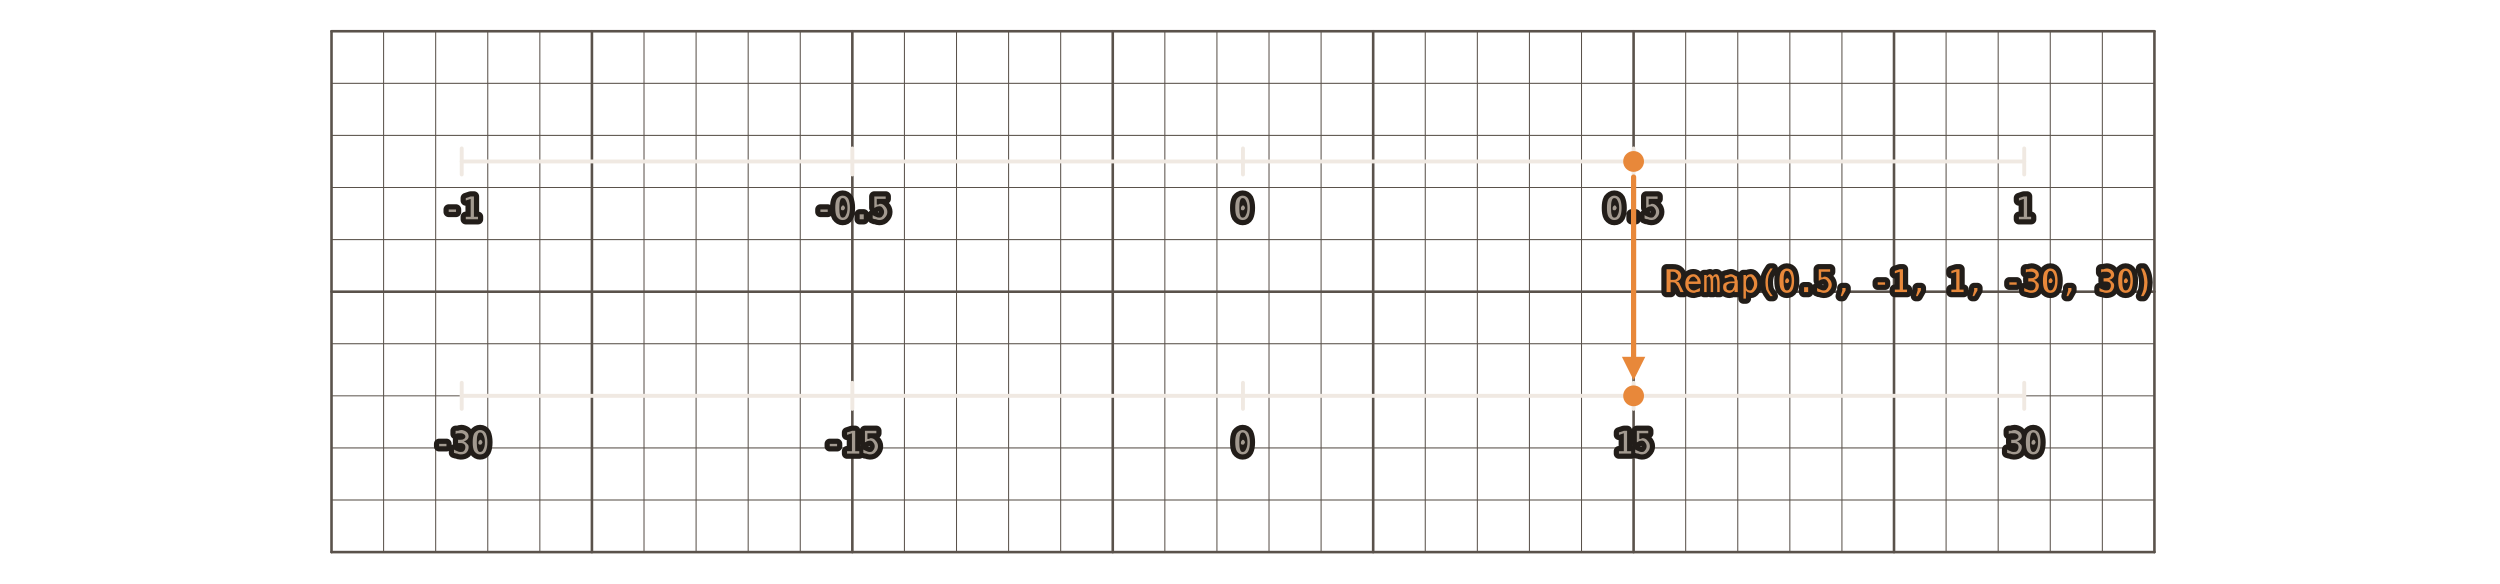
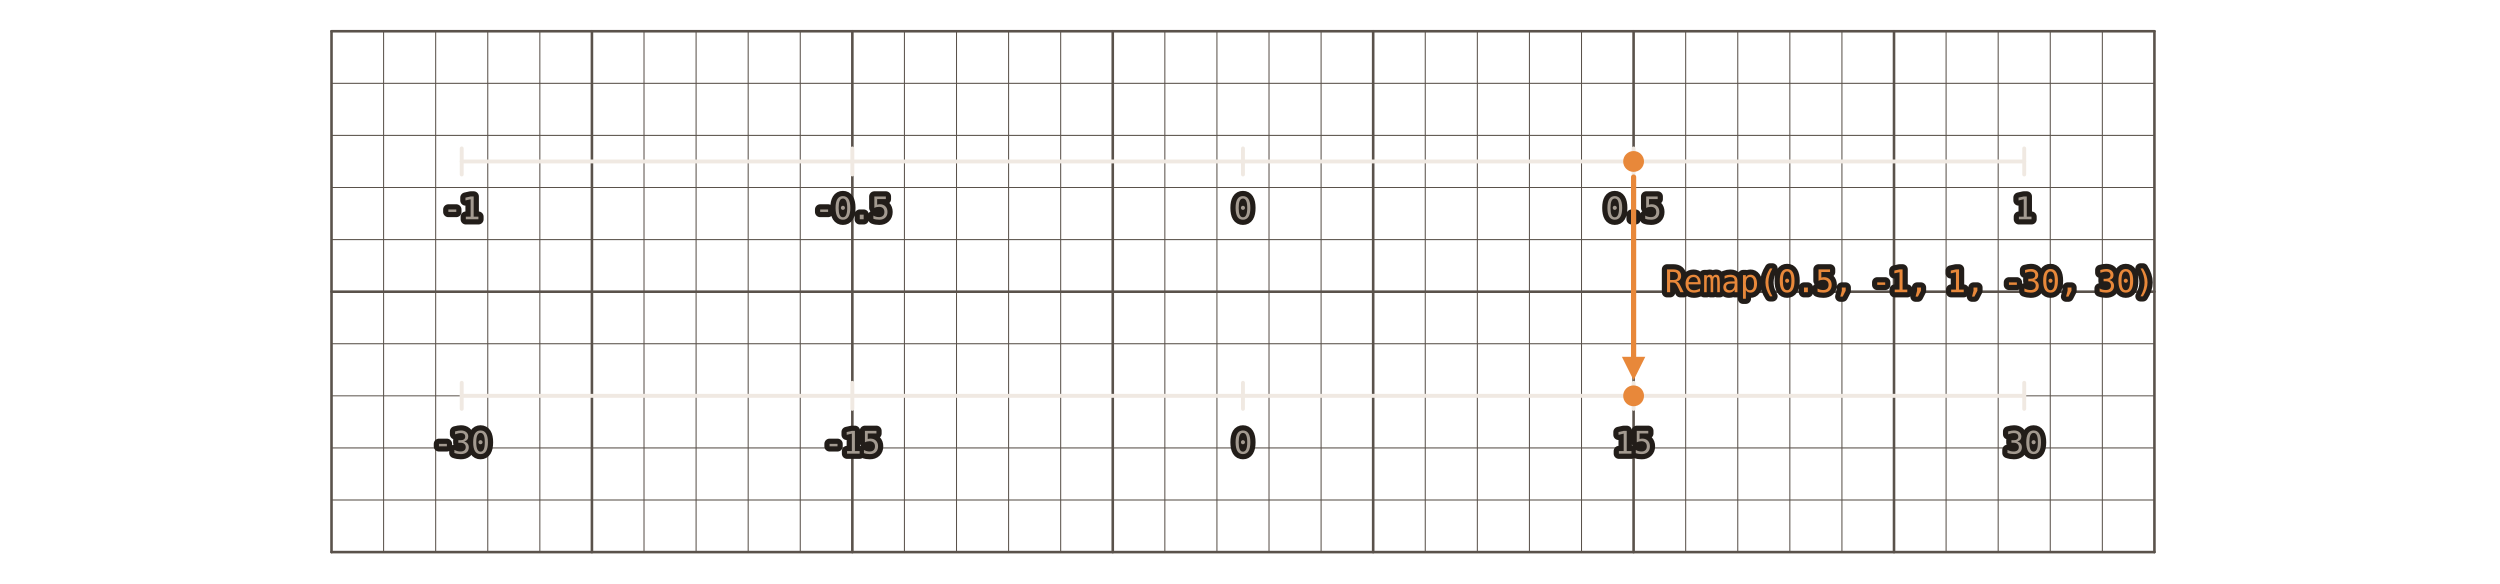
<svg xmlns="http://www.w3.org/2000/svg" width="960" height="224" viewBox="0 0 960 224" role="img">
-   <g transform="translate(127.3 12.0) scale(20) translate(-0.000 -0.000)">
-     <line x1="0.000" y1="0.000" x2="0.000" y2="10.000" stroke="#5a524b" stroke-width="0.050" stroke-linecap="round" />
-     <line x1="1.000" y1="0.000" x2="1.000" y2="10.000" stroke="#5a524b" stroke-width="0.020" stroke-linecap="round" />
-     <line x1="2.000" y1="0.000" x2="2.000" y2="10.000" stroke="#5a524b" stroke-width="0.020" stroke-linecap="round" />
-     <line x1="3.000" y1="0.000" x2="3.000" y2="10.000" stroke="#5a524b" stroke-width="0.020" stroke-linecap="round" />
-     <line x1="4.000" y1="0.000" x2="4.000" y2="10.000" stroke="#5a524b" stroke-width="0.020" stroke-linecap="round" />
-     <line x1="5.000" y1="0.000" x2="5.000" y2="10.000" stroke="#5a524b" stroke-width="0.050" stroke-linecap="round" />
-     <line x1="6.000" y1="0.000" x2="6.000" y2="10.000" stroke="#5a524b" stroke-width="0.020" stroke-linecap="round" />
-     <line x1="7.000" y1="0.000" x2="7.000" y2="10.000" stroke="#5a524b" stroke-width="0.020" stroke-linecap="round" />
-     <line x1="8.000" y1="0.000" x2="8.000" y2="10.000" stroke="#5a524b" stroke-width="0.020" stroke-linecap="round" />
-     <line x1="9.000" y1="0.000" x2="9.000" y2="10.000" stroke="#5a524b" stroke-width="0.020" stroke-linecap="round" />
-     <line x1="10.000" y1="0.000" x2="10.000" y2="10.000" stroke="#5a524b" stroke-width="0.050" stroke-linecap="round" />
-     <line x1="11.000" y1="0.000" x2="11.000" y2="10.000" stroke="#5a524b" stroke-width="0.020" stroke-linecap="round" />
-     <line x1="12.000" y1="0.000" x2="12.000" y2="10.000" stroke="#5a524b" stroke-width="0.020" stroke-linecap="round" />
-     <line x1="13.000" y1="0.000" x2="13.000" y2="10.000" stroke="#5a524b" stroke-width="0.020" stroke-linecap="round" />
-     <line x1="14.000" y1="0.000" x2="14.000" y2="10.000" stroke="#5a524b" stroke-width="0.020" stroke-linecap="round" />
-     <line x1="15.000" y1="0.000" x2="15.000" y2="10.000" stroke="#5a524b" stroke-width="0.050" stroke-linecap="round" />
-     <line x1="16.000" y1="0.000" x2="16.000" y2="10.000" stroke="#5a524b" stroke-width="0.020" stroke-linecap="round" />
-     <line x1="17.000" y1="0.000" x2="17.000" y2="10.000" stroke="#5a524b" stroke-width="0.020" stroke-linecap="round" />
-     <line x1="18.000" y1="0.000" x2="18.000" y2="10.000" stroke="#5a524b" stroke-width="0.020" stroke-linecap="round" />
-     <line x1="19.000" y1="0.000" x2="19.000" y2="10.000" stroke="#5a524b" stroke-width="0.020" stroke-linecap="round" />
-     <line x1="20.000" y1="0.000" x2="20.000" y2="10.000" stroke="#5a524b" stroke-width="0.050" stroke-linecap="round" />
-     <line x1="21.000" y1="0.000" x2="21.000" y2="10.000" stroke="#5a524b" stroke-width="0.020" stroke-linecap="round" />
-     <line x1="22.000" y1="0.000" x2="22.000" y2="10.000" stroke="#5a524b" stroke-width="0.020" stroke-linecap="round" />
-     <line x1="23.000" y1="0.000" x2="23.000" y2="10.000" stroke="#5a524b" stroke-width="0.020" stroke-linecap="round" />
-     <line x1="24.000" y1="0.000" x2="24.000" y2="10.000" stroke="#5a524b" stroke-width="0.020" stroke-linecap="round" />
-     <line x1="25.000" y1="0.000" x2="25.000" y2="10.000" stroke="#5a524b" stroke-width="0.050" stroke-linecap="round" />
-     <line x1="26.000" y1="0.000" x2="26.000" y2="10.000" stroke="#5a524b" stroke-width="0.020" stroke-linecap="round" />
-     <line x1="27.000" y1="0.000" x2="27.000" y2="10.000" stroke="#5a524b" stroke-width="0.020" stroke-linecap="round" />
-     <line x1="28.000" y1="0.000" x2="28.000" y2="10.000" stroke="#5a524b" stroke-width="0.020" stroke-linecap="round" />
-     <line x1="29.000" y1="0.000" x2="29.000" y2="10.000" stroke="#5a524b" stroke-width="0.020" stroke-linecap="round" />
-     <line x1="30.000" y1="0.000" x2="30.000" y2="10.000" stroke="#5a524b" stroke-width="0.050" stroke-linecap="round" />
-     <line x1="31.000" y1="0.000" x2="31.000" y2="10.000" stroke="#5a524b" stroke-width="0.020" stroke-linecap="round" />
-     <line x1="32.000" y1="0.000" x2="32.000" y2="10.000" stroke="#5a524b" stroke-width="0.020" stroke-linecap="round" />
-     <line x1="33.000" y1="0.000" x2="33.000" y2="10.000" stroke="#5a524b" stroke-width="0.020" stroke-linecap="round" />
-     <line x1="34.000" y1="0.000" x2="34.000" y2="10.000" stroke="#5a524b" stroke-width="0.020" stroke-linecap="round" />
-     <line x1="35.000" y1="0.000" x2="35.000" y2="10.000" stroke="#5a524b" stroke-width="0.050" stroke-linecap="round" />
-     <line x1="0.000" y1="0.000" x2="35.000" y2="0.000" stroke="#5a524b" stroke-width="0.050" stroke-linecap="round" />
-     <line x1="0.000" y1="1.000" x2="35.000" y2="1.000" stroke="#5a524b" stroke-width="0.020" stroke-linecap="round" />
-     <line x1="0.000" y1="2.000" x2="35.000" y2="2.000" stroke="#5a524b" stroke-width="0.020" stroke-linecap="round" />
-     <line x1="0.000" y1="3.000" x2="35.000" y2="3.000" stroke="#5a524b" stroke-width="0.020" stroke-linecap="round" />
-     <line x1="0.000" y1="4.000" x2="35.000" y2="4.000" stroke="#5a524b" stroke-width="0.020" stroke-linecap="round" />
-     <line x1="0.000" y1="5.000" x2="35.000" y2="5.000" stroke="#5a524b" stroke-width="0.050" stroke-linecap="round" />
-     <line x1="0.000" y1="6.000" x2="35.000" y2="6.000" stroke="#5a524b" stroke-width="0.020" stroke-linecap="round" />
-     <line x1="0.000" y1="7.000" x2="35.000" y2="7.000" stroke="#5a524b" stroke-width="0.020" stroke-linecap="round" />
-     <line x1="0.000" y1="8.000" x2="35.000" y2="8.000" stroke="#5a524b" stroke-width="0.020" stroke-linecap="round" />
-     <line x1="0.000" y1="9.000" x2="35.000" y2="9.000" stroke="#5a524b" stroke-width="0.020" stroke-linecap="round" />
-     <line x1="0.000" y1="10.000" x2="35.000" y2="10.000" stroke="#5a524b" stroke-width="0.050" stroke-linecap="round" />
-     <line x1="2.500" y1="2.500" x2="32.500" y2="2.500" stroke="#f0e9e2" stroke-width="0.075" stroke-linecap="round" />
-     <line x1="2.500" y1="2.250" x2="2.500" y2="2.750" stroke="#f0e9e2" stroke-width="0.075" stroke-linecap="round" />
-     <text x="2.500" y="3.610" font-family="ui-monospace, SFMono-Regular, Menlo, Consolas, monospace" font-size="0.600" text-anchor="middle" fill="#a39a90" stroke="#221d19" stroke-width="0.200" stroke-linejoin="round" paint-order="stroke">-1</text>
-     <line x1="10.000" y1="2.250" x2="10.000" y2="2.750" stroke="#f0e9e2" stroke-width="0.075" stroke-linecap="round" />
-     <text x="10.000" y="3.610" font-family="ui-monospace, SFMono-Regular, Menlo, Consolas, monospace" font-size="0.600" text-anchor="middle" fill="#a39a90" stroke="#221d19" stroke-width="0.200" stroke-linejoin="round" paint-order="stroke">-0.5</text>
-     <line x1="17.500" y1="2.250" x2="17.500" y2="2.750" stroke="#f0e9e2" stroke-width="0.075" stroke-linecap="round" />
-     <text x="17.500" y="3.610" font-family="ui-monospace, SFMono-Regular, Menlo, Consolas, monospace" font-size="0.600" text-anchor="middle" fill="#a39a90" stroke="#221d19" stroke-width="0.200" stroke-linejoin="round" paint-order="stroke">0</text>
-     <line x1="25.000" y1="2.250" x2="25.000" y2="2.750" stroke="#f0e9e2" stroke-width="0.075" stroke-linecap="round" />
-     <text x="25.000" y="3.610" font-family="ui-monospace, SFMono-Regular, Menlo, Consolas, monospace" font-size="0.600" text-anchor="middle" fill="#a39a90" stroke="#221d19" stroke-width="0.200" stroke-linejoin="round" paint-order="stroke">0.5</text>
-     <line x1="32.500" y1="2.250" x2="32.500" y2="2.750" stroke="#f0e9e2" stroke-width="0.075" stroke-linecap="round" />
-     <text x="32.500" y="3.610" font-family="ui-monospace, SFMono-Regular, Menlo, Consolas, monospace" font-size="0.600" text-anchor="middle" fill="#a39a90" stroke="#221d19" stroke-width="0.200" stroke-linejoin="round" paint-order="stroke">1</text>
-     <line x1="2.500" y1="7.000" x2="32.500" y2="7.000" stroke="#f0e9e2" stroke-width="0.075" stroke-linecap="round" />
-     <line x1="2.500" y1="6.750" x2="2.500" y2="7.250" stroke="#f0e9e2" stroke-width="0.075" stroke-linecap="round" />
-     <text x="2.500" y="8.110" font-family="ui-monospace, SFMono-Regular, Menlo, Consolas, monospace" font-size="0.600" text-anchor="middle" fill="#a39a90" stroke="#221d19" stroke-width="0.200" stroke-linejoin="round" paint-order="stroke">-30</text>
-     <line x1="10.000" y1="6.750" x2="10.000" y2="7.250" stroke="#f0e9e2" stroke-width="0.075" stroke-linecap="round" />
-     <text x="10.000" y="8.110" font-family="ui-monospace, SFMono-Regular, Menlo, Consolas, monospace" font-size="0.600" text-anchor="middle" fill="#a39a90" stroke="#221d19" stroke-width="0.200" stroke-linejoin="round" paint-order="stroke">-15</text>
-     <line x1="17.500" y1="6.750" x2="17.500" y2="7.250" stroke="#f0e9e2" stroke-width="0.075" stroke-linecap="round" />
-     <text x="17.500" y="8.110" font-family="ui-monospace, SFMono-Regular, Menlo, Consolas, monospace" font-size="0.600" text-anchor="middle" fill="#a39a90" stroke="#221d19" stroke-width="0.200" stroke-linejoin="round" paint-order="stroke">0</text>
-     <line x1="25.000" y1="6.750" x2="25.000" y2="7.250" stroke="#f0e9e2" stroke-width="0.075" stroke-linecap="round" />
-     <text x="25.000" y="8.110" font-family="ui-monospace, SFMono-Regular, Menlo, Consolas, monospace" font-size="0.600" text-anchor="middle" fill="#a39a90" stroke="#221d19" stroke-width="0.200" stroke-linejoin="round" paint-order="stroke">15</text>
-     <line x1="32.500" y1="6.750" x2="32.500" y2="7.250" stroke="#f0e9e2" stroke-width="0.075" stroke-linecap="round" />
-     <text x="32.500" y="8.110" font-family="ui-monospace, SFMono-Regular, Menlo, Consolas, monospace" font-size="0.600" text-anchor="middle" fill="#a39a90" stroke="#221d19" stroke-width="0.200" stroke-linejoin="round" paint-order="stroke">30</text>
-     <line x1="25.000" y1="2.800" x2="25.000" y2="6.250" stroke="#e8883a" stroke-width="0.100" stroke-linecap="round" />
-     <polygon points="25.000,6.700 24.775,6.250 25.225,6.250" fill="#e8883a" />
-     <circle cx="25.000" cy="2.500" r="0.200" fill="#e8883a" />
-     <circle cx="25.000" cy="7.000" r="0.200" fill="#e8883a" />
-     <text x="25.600" y="5.010" font-family="ui-monospace, SFMono-Regular, Menlo, Consolas, monospace" font-size="0.600" text-anchor="start" fill="#e8883a" stroke="#221d19" stroke-width="0.200" stroke-linejoin="round" paint-order="stroke">Remap(0.5, -1, 1, -30, 30)</text>
+   <g transform="translate(127.3 12.0)">
+     <line x1="0.0" y1="0.0" x2="0.0" y2="200.0" fill="none" stroke="#5a524b" stroke-width="1" stroke-linecap="round" />
+     <line x1="20.0" y1="0.0" x2="20.0" y2="200.0" fill="none" stroke="#5a524b" stroke-width="0.4" stroke-linecap="round" />
+     <line x1="40.0" y1="0.0" x2="40.0" y2="200.0" fill="none" stroke="#5a524b" stroke-width="0.4" stroke-linecap="round" />
+     <line x1="60.0" y1="0.0" x2="60.0" y2="200.0" fill="none" stroke="#5a524b" stroke-width="0.4" stroke-linecap="round" />
+     <line x1="80.0" y1="0.0" x2="80.0" y2="200.0" fill="none" stroke="#5a524b" stroke-width="0.4" stroke-linecap="round" />
+     <line x1="100.0" y1="0.0" x2="100.0" y2="200.0" fill="none" stroke="#5a524b" stroke-width="1" stroke-linecap="round" />
+     <line x1="120.0" y1="0.0" x2="120.0" y2="200.0" fill="none" stroke="#5a524b" stroke-width="0.4" stroke-linecap="round" />
+     <line x1="140.0" y1="0.0" x2="140.0" y2="200.0" fill="none" stroke="#5a524b" stroke-width="0.4" stroke-linecap="round" />
+     <line x1="160.0" y1="0.0" x2="160.0" y2="200.0" fill="none" stroke="#5a524b" stroke-width="0.4" stroke-linecap="round" />
+     <line x1="180.0" y1="0.0" x2="180.0" y2="200.0" fill="none" stroke="#5a524b" stroke-width="0.4" stroke-linecap="round" />
+     <line x1="200.0" y1="0.0" x2="200.0" y2="200.0" fill="none" stroke="#5a524b" stroke-width="1" stroke-linecap="round" />
+     <line x1="220.0" y1="0.0" x2="220.0" y2="200.0" fill="none" stroke="#5a524b" stroke-width="0.4" stroke-linecap="round" />
+     <line x1="240.0" y1="0.0" x2="240.0" y2="200.0" fill="none" stroke="#5a524b" stroke-width="0.4" stroke-linecap="round" />
+     <line x1="260.0" y1="0.0" x2="260.0" y2="200.0" fill="none" stroke="#5a524b" stroke-width="0.4" stroke-linecap="round" />
+     <line x1="280.0" y1="0.0" x2="280.0" y2="200.0" fill="none" stroke="#5a524b" stroke-width="0.4" stroke-linecap="round" />
+     <line x1="300.0" y1="0.0" x2="300.0" y2="200.0" fill="none" stroke="#5a524b" stroke-width="1" stroke-linecap="round" />
+     <line x1="320.0" y1="0.0" x2="320.0" y2="200.0" fill="none" stroke="#5a524b" stroke-width="0.4" stroke-linecap="round" />
+     <line x1="340.0" y1="0.0" x2="340.0" y2="200.0" fill="none" stroke="#5a524b" stroke-width="0.4" stroke-linecap="round" />
+     <line x1="360.0" y1="0.0" x2="360.0" y2="200.0" fill="none" stroke="#5a524b" stroke-width="0.4" stroke-linecap="round" />
+     <line x1="380.0" y1="0.0" x2="380.0" y2="200.0" fill="none" stroke="#5a524b" stroke-width="0.4" stroke-linecap="round" />
+     <line x1="400.0" y1="0.0" x2="400.0" y2="200.0" fill="none" stroke="#5a524b" stroke-width="1" stroke-linecap="round" />
+     <line x1="420.0" y1="0.0" x2="420.0" y2="200.0" fill="none" stroke="#5a524b" stroke-width="0.4" stroke-linecap="round" />
+     <line x1="440.0" y1="0.0" x2="440.0" y2="200.0" fill="none" stroke="#5a524b" stroke-width="0.4" stroke-linecap="round" />
+     <line x1="460.0" y1="0.0" x2="460.0" y2="200.0" fill="none" stroke="#5a524b" stroke-width="0.4" stroke-linecap="round" />
+     <line x1="480.0" y1="0.0" x2="480.0" y2="200.0" fill="none" stroke="#5a524b" stroke-width="0.4" stroke-linecap="round" />
+     <line x1="500.0" y1="0.0" x2="500.0" y2="200.0" fill="none" stroke="#5a524b" stroke-width="1" stroke-linecap="round" />
+     <line x1="520.0" y1="0.0" x2="520.0" y2="200.0" fill="none" stroke="#5a524b" stroke-width="0.4" stroke-linecap="round" />
+     <line x1="540.0" y1="0.0" x2="540.0" y2="200.0" fill="none" stroke="#5a524b" stroke-width="0.4" stroke-linecap="round" />
+     <line x1="560.0" y1="0.0" x2="560.0" y2="200.0" fill="none" stroke="#5a524b" stroke-width="0.4" stroke-linecap="round" />
+     <line x1="580.0" y1="0.0" x2="580.0" y2="200.0" fill="none" stroke="#5a524b" stroke-width="0.4" stroke-linecap="round" />
+     <line x1="600.0" y1="0.0" x2="600.0" y2="200.0" fill="none" stroke="#5a524b" stroke-width="1" stroke-linecap="round" />
+     <line x1="620.0" y1="0.0" x2="620.0" y2="200.0" fill="none" stroke="#5a524b" stroke-width="0.4" stroke-linecap="round" />
+     <line x1="640.0" y1="0.0" x2="640.0" y2="200.0" fill="none" stroke="#5a524b" stroke-width="0.4" stroke-linecap="round" />
+     <line x1="660.0" y1="0.0" x2="660.0" y2="200.0" fill="none" stroke="#5a524b" stroke-width="0.4" stroke-linecap="round" />
+     <line x1="680.0" y1="0.0" x2="680.0" y2="200.0" fill="none" stroke="#5a524b" stroke-width="0.4" stroke-linecap="round" />
+     <line x1="700.0" y1="0.0" x2="700.0" y2="200.0" fill="none" stroke="#5a524b" stroke-width="1" stroke-linecap="round" />
+     <line x1="0.0" y1="0.0" x2="700.0" y2="0.0" fill="none" stroke="#5a524b" stroke-width="1" stroke-linecap="round" />
+     <line x1="0.0" y1="20.0" x2="700.0" y2="20.0" fill="none" stroke="#5a524b" stroke-width="0.4" stroke-linecap="round" />
+     <line x1="0.0" y1="40.0" x2="700.0" y2="40.0" fill="none" stroke="#5a524b" stroke-width="0.4" stroke-linecap="round" />
+     <line x1="0.0" y1="60.0" x2="700.0" y2="60.0" fill="none" stroke="#5a524b" stroke-width="0.4" stroke-linecap="round" />
+     <line x1="0.0" y1="80.0" x2="700.0" y2="80.0" fill="none" stroke="#5a524b" stroke-width="0.4" stroke-linecap="round" />
+     <line x1="0.0" y1="100.0" x2="700.0" y2="100.0" fill="none" stroke="#5a524b" stroke-width="1" stroke-linecap="round" />
+     <line x1="0.0" y1="120.0" x2="700.0" y2="120.0" fill="none" stroke="#5a524b" stroke-width="0.4" stroke-linecap="round" />
+     <line x1="0.0" y1="140.0" x2="700.0" y2="140.0" fill="none" stroke="#5a524b" stroke-width="0.4" stroke-linecap="round" />
+     <line x1="0.0" y1="160.0" x2="700.0" y2="160.0" fill="none" stroke="#5a524b" stroke-width="0.4" stroke-linecap="round" />
+     <line x1="0.0" y1="180.0" x2="700.0" y2="180.0" fill="none" stroke="#5a524b" stroke-width="0.4" stroke-linecap="round" />
+     <line x1="0.0" y1="200.0" x2="700.0" y2="200.0" fill="none" stroke="#5a524b" stroke-width="1" stroke-linecap="round" />
+     <line x1="50.0" y1="50.0" x2="650.0" y2="50.0" fill="none" stroke="#f0e9e2" stroke-width="1.5" stroke-linecap="round" />
+     <line x1="50.0" y1="45.0" x2="50.0" y2="55.0" fill="none" stroke="#f0e9e2" stroke-width="1.5" stroke-linecap="round" />
+     <text x="50.0" y="72.2" font-family="ui-monospace, SFMono-Regular, Menlo, Consolas, monospace" font-size="12" text-anchor="middle" stroke="#221d19" stroke-width="4" stroke-linejoin="round" paint-order="stroke" fill="#a39a90">-1</text>
+     <line x1="200.0" y1="45.0" x2="200.0" y2="55.0" fill="none" stroke="#f0e9e2" stroke-width="1.5" stroke-linecap="round" />
+     <text x="200.0" y="72.2" font-family="ui-monospace, SFMono-Regular, Menlo, Consolas, monospace" font-size="12" text-anchor="middle" stroke="#221d19" stroke-width="4" stroke-linejoin="round" paint-order="stroke" fill="#a39a90">-0.5</text>
+     <line x1="350.0" y1="45.0" x2="350.0" y2="55.0" fill="none" stroke="#f0e9e2" stroke-width="1.5" stroke-linecap="round" />
+     <text x="350.0" y="72.2" font-family="ui-monospace, SFMono-Regular, Menlo, Consolas, monospace" font-size="12" text-anchor="middle" stroke="#221d19" stroke-width="4" stroke-linejoin="round" paint-order="stroke" fill="#a39a90">0</text>
+     <line x1="500.0" y1="45.0" x2="500.0" y2="55.0" fill="none" stroke="#f0e9e2" stroke-width="1.5" stroke-linecap="round" />
+     <text x="500.0" y="72.2" font-family="ui-monospace, SFMono-Regular, Menlo, Consolas, monospace" font-size="12" text-anchor="middle" stroke="#221d19" stroke-width="4" stroke-linejoin="round" paint-order="stroke" fill="#a39a90">0.5</text>
+     <line x1="650.0" y1="45.0" x2="650.0" y2="55.0" fill="none" stroke="#f0e9e2" stroke-width="1.5" stroke-linecap="round" />
+     <text x="650.0" y="72.2" font-family="ui-monospace, SFMono-Regular, Menlo, Consolas, monospace" font-size="12" text-anchor="middle" stroke="#221d19" stroke-width="4" stroke-linejoin="round" paint-order="stroke" fill="#a39a90">1</text>
+     <line x1="50.0" y1="140.0" x2="650.0" y2="140.0" fill="none" stroke="#f0e9e2" stroke-width="1.5" stroke-linecap="round" />
+     <line x1="50.0" y1="135.0" x2="50.0" y2="145.0" fill="none" stroke="#f0e9e2" stroke-width="1.5" stroke-linecap="round" />
+     <text x="50.0" y="162.2" font-family="ui-monospace, SFMono-Regular, Menlo, Consolas, monospace" font-size="12" text-anchor="middle" stroke="#221d19" stroke-width="4" stroke-linejoin="round" paint-order="stroke" fill="#a39a90">-30</text>
+     <line x1="200.0" y1="135.0" x2="200.0" y2="145.0" fill="none" stroke="#f0e9e2" stroke-width="1.5" stroke-linecap="round" />
+     <text x="200.0" y="162.2" font-family="ui-monospace, SFMono-Regular, Menlo, Consolas, monospace" font-size="12" text-anchor="middle" stroke="#221d19" stroke-width="4" stroke-linejoin="round" paint-order="stroke" fill="#a39a90">-15</text>
+     <line x1="350.0" y1="135.0" x2="350.0" y2="145.0" fill="none" stroke="#f0e9e2" stroke-width="1.5" stroke-linecap="round" />
+     <text x="350.0" y="162.2" font-family="ui-monospace, SFMono-Regular, Menlo, Consolas, monospace" font-size="12" text-anchor="middle" stroke="#221d19" stroke-width="4" stroke-linejoin="round" paint-order="stroke" fill="#a39a90">0</text>
+     <line x1="500.0" y1="135.0" x2="500.0" y2="145.0" fill="none" stroke="#f0e9e2" stroke-width="1.5" stroke-linecap="round" />
+     <text x="500.0" y="162.2" font-family="ui-monospace, SFMono-Regular, Menlo, Consolas, monospace" font-size="12" text-anchor="middle" stroke="#221d19" stroke-width="4" stroke-linejoin="round" paint-order="stroke" fill="#a39a90">15</text>
+     <line x1="650.0" y1="135.0" x2="650.0" y2="145.0" fill="none" stroke="#f0e9e2" stroke-width="1.5" stroke-linecap="round" />
+     <text x="650.0" y="162.2" font-family="ui-monospace, SFMono-Regular, Menlo, Consolas, monospace" font-size="12" text-anchor="middle" stroke="#221d19" stroke-width="4" stroke-linejoin="round" paint-order="stroke" fill="#a39a90">30</text>
+     <line x1="500.0" y1="56.0" x2="500.0" y2="125.0" fill="none" stroke="#e8883a" stroke-width="2" stroke-linecap="round" />
+     <polygon points="500.0,134.0 495.5,125.0 504.5,125.0" fill="#e8883a" stroke="none" stroke-linejoin="round" />
+     <circle cx="500.0" cy="50.0" r="4" fill="#e8883a" stroke="none" />
+     <circle cx="500.0" cy="140.0" r="4" fill="#e8883a" stroke="none" />
+     <text x="512.0" y="100.2" font-family="ui-monospace, SFMono-Regular, Menlo, Consolas, monospace" font-size="12" text-anchor="start" stroke="#221d19" stroke-width="4" stroke-linejoin="round" paint-order="stroke" fill="#e8883a">Remap(0.5, -1, 1, -30, 30)</text>
  </g>
</svg>
